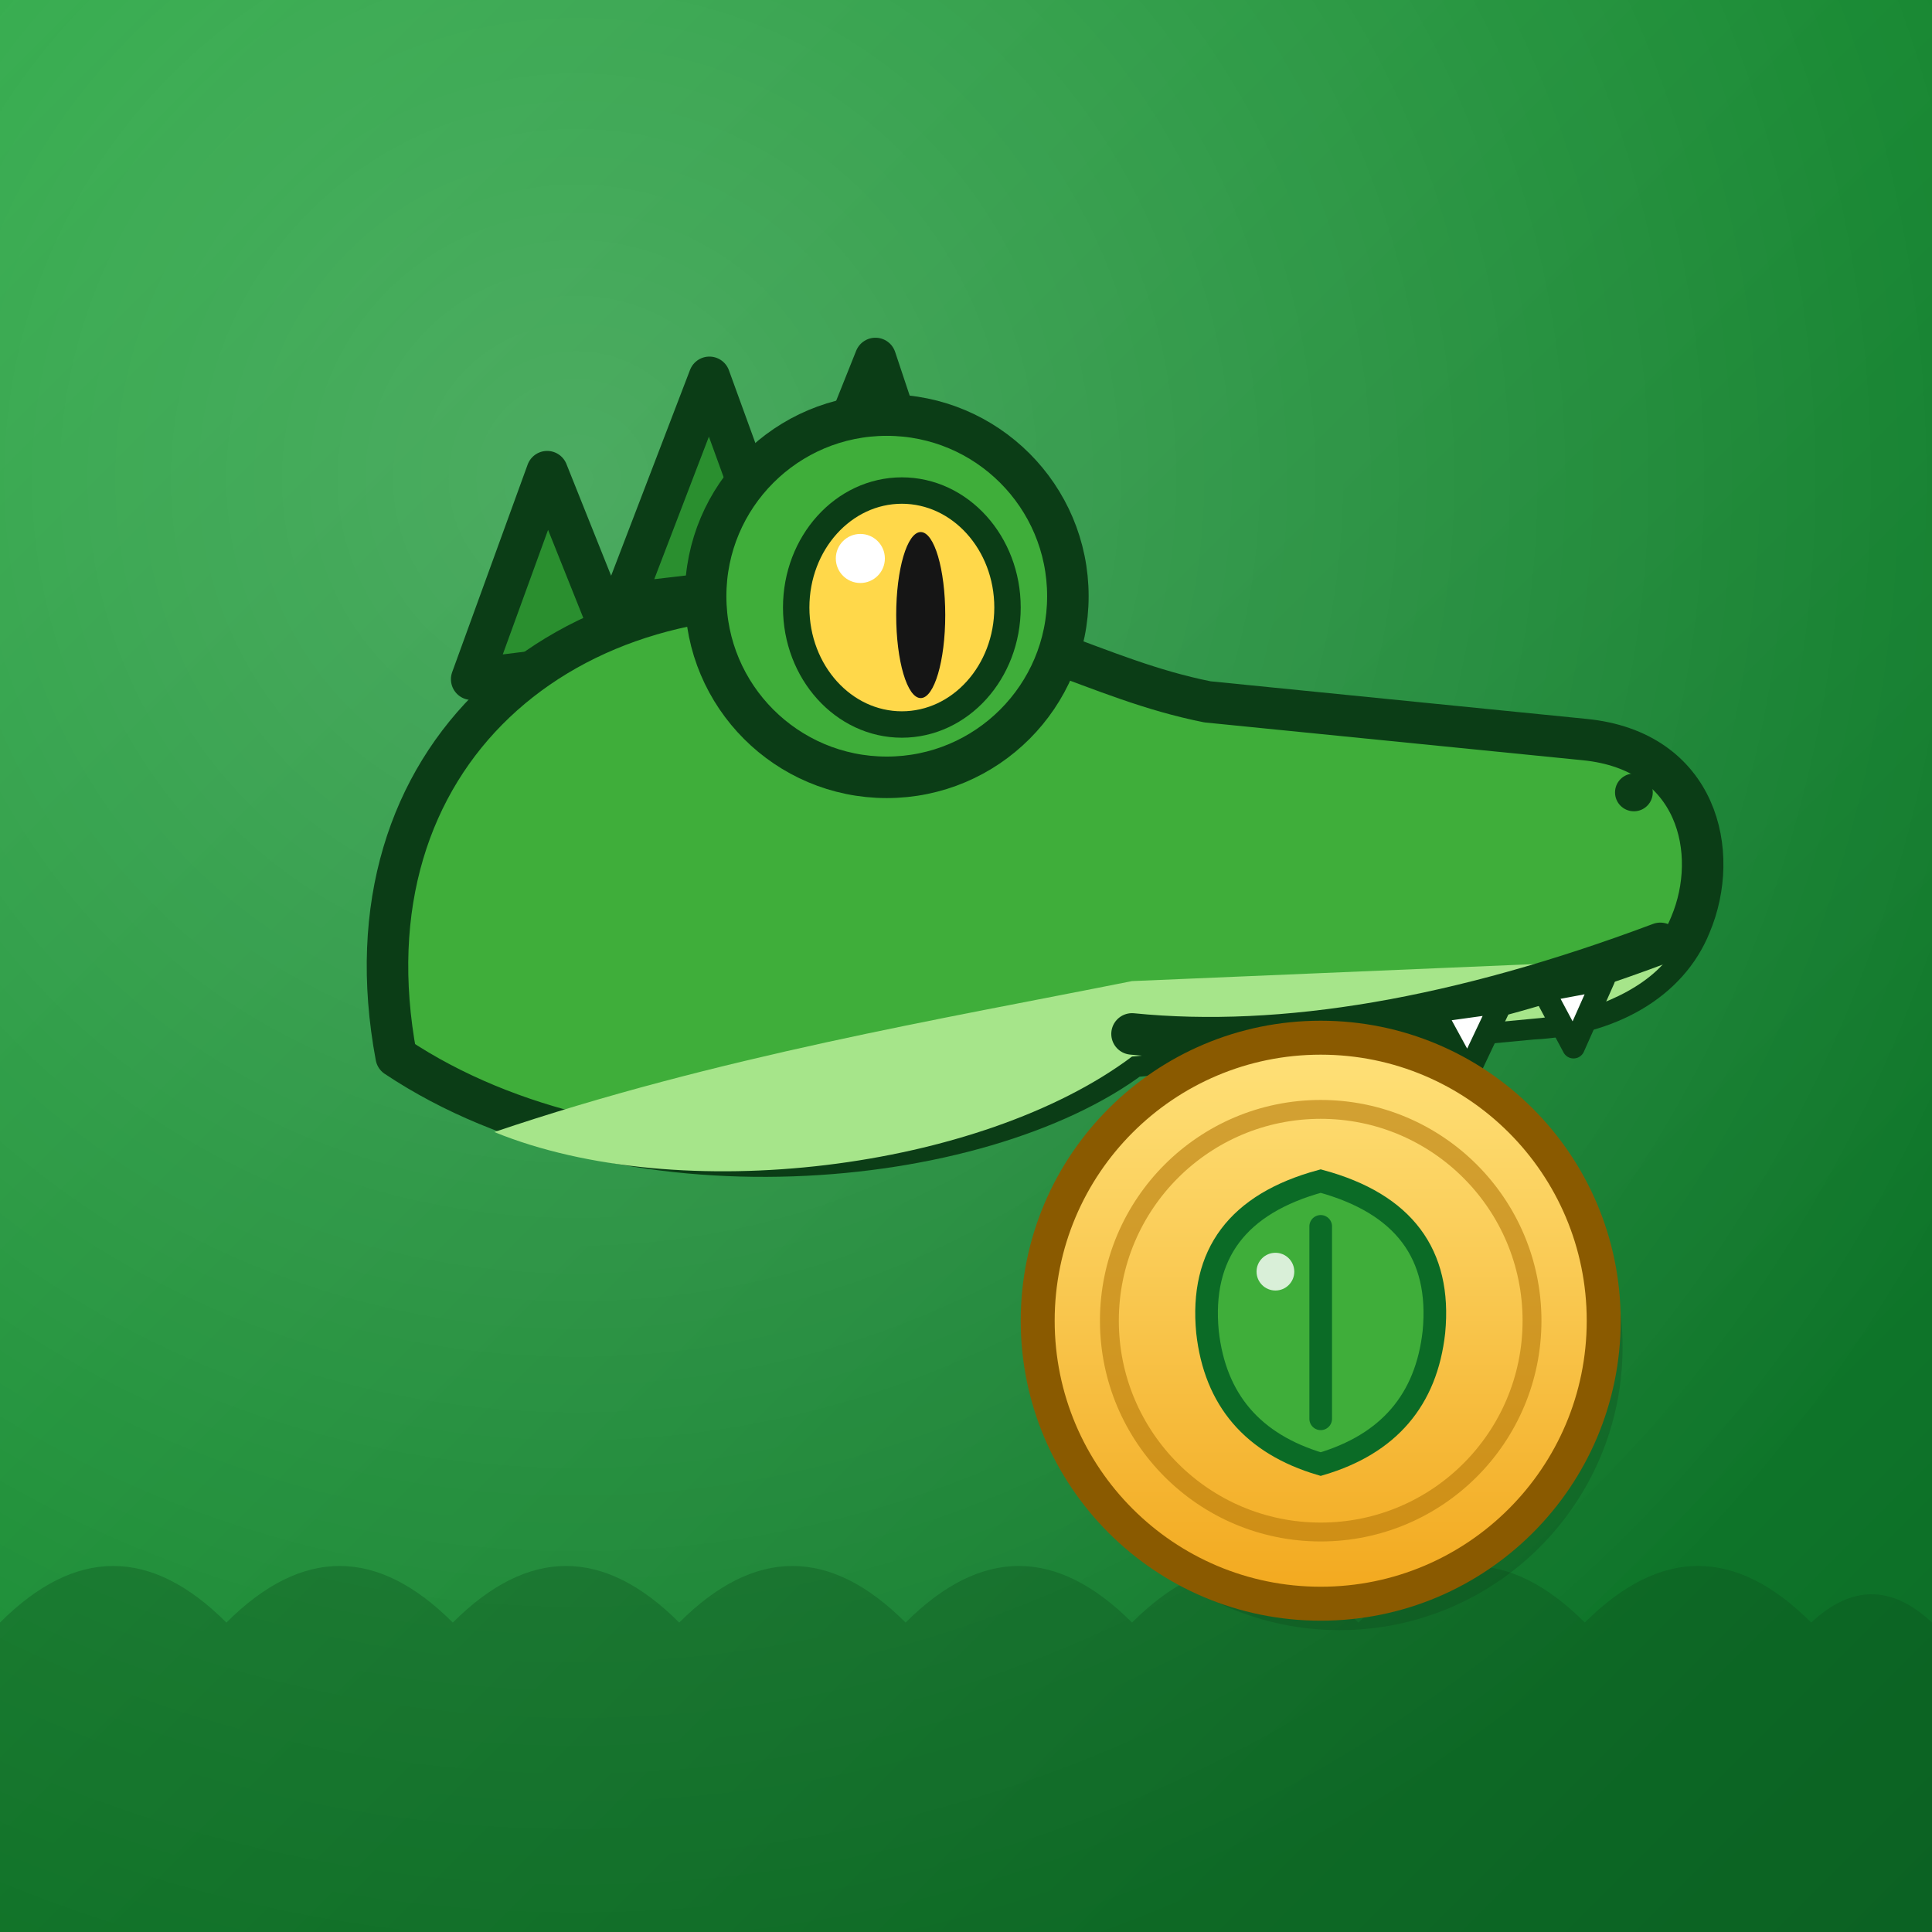
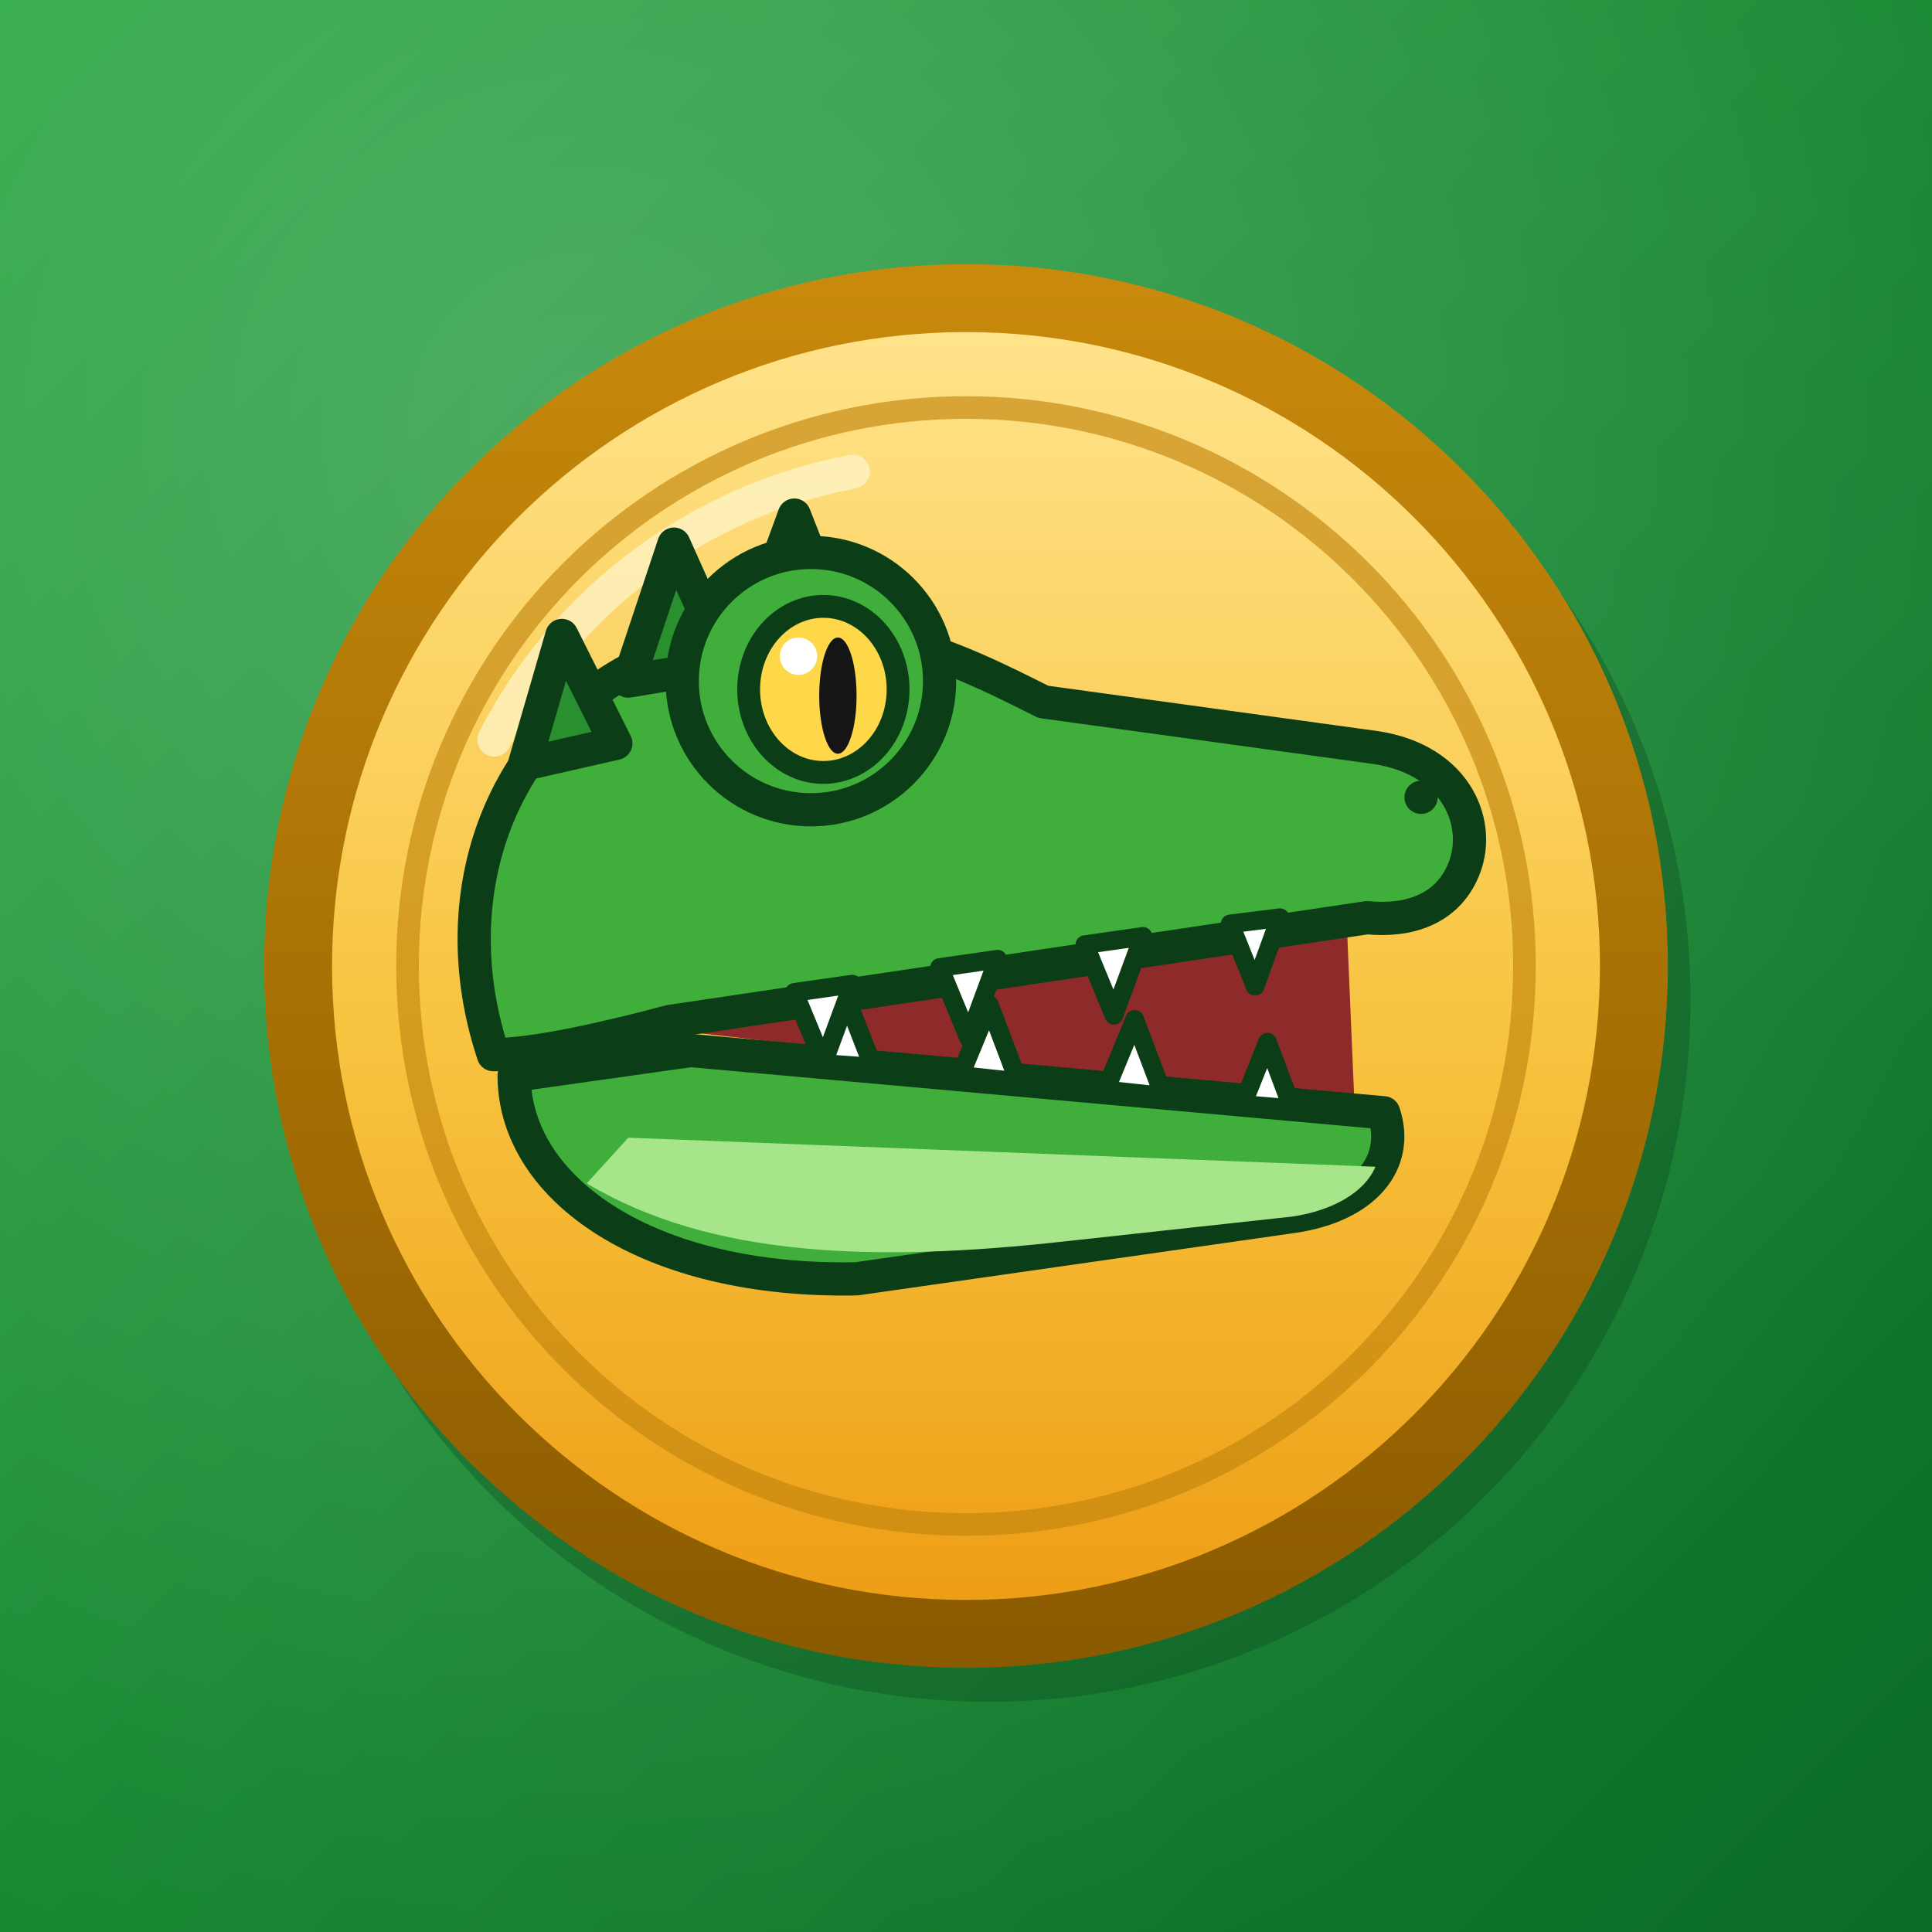
<svg xmlns="http://www.w3.org/2000/svg" viewBox="0 0 1024 1024" width="1024" height="1024">
  <defs>
    <linearGradient id="bg" x1="0" y1="0" x2="1" y2="1">
      <stop offset="0" stop-color="#1FA33A" />
      <stop offset="1" stop-color="#0B6B26" />
    </linearGradient>
-     <radialGradient id="glow" cx="0.3" cy="0.25" r="0.8">
+     <radialGradient id="glow" cx="0.3" cy="0.22" r="0.85">
      <stop offset="0" stop-color="#FFFFFF" stop-opacity="0.22" />
      <stop offset="1" stop-color="#FFFFFF" stop-opacity="0" />
    </radialGradient>
    <linearGradient id="coin" x1="0" y1="0" x2="0" y2="1">
-       <stop offset="0" stop-color="#FFE27A" />
-       <stop offset="1" stop-color="#F2A81D" />
+       <stop offset="0" stop-color="#FFE38A" />
+       <stop offset="0.55" stop-color="#F8C440" />
+       <stop offset="1" stop-color="#EE9E16" />
+     </linearGradient>
+     <linearGradient id="rim" x1="0" y1="0" x2="0" y2="1">
+       <stop offset="0" stop-color="#C98A0C" />
+       <stop offset="1" stop-color="#8A5A00" />
    </linearGradient>
  </defs>
  <rect width="1024" height="1024" fill="url(#bg)" />
  <rect width="1024" height="1024" fill="url(#glow)" />
-   <g fill="#0B4F1D" opacity="0.35">
-     <path d="M0,860 Q60,800 120,860 Q180,800 240,860 Q300,800 360,860 Q420,800 480,860 Q540,800 600,860 Q660,800 720,860 Q780,800 840,860 Q900,800 960,860 Q992,830 1024,860 V1024 H0 Z" />
-   </g>
-   <g stroke="#0B3D16" stroke-width="22" stroke-linejoin="round" stroke-linecap="round">
-     <path d="M250,360 l40,-110 l40,100 Z M330,320 l46,-120 l40,110 Z M420,300 l44,-110 l36,108 Z" fill="#2A8F2F" />
-     <path d="M210,560 C180,400 300,300 450,318 C540,330 580,360 640,372 L840,392 C900,398 912,452 896,490              C884,520 852,538 812,540 L600,560 C520,620 330,640 210,560 Z" fill="#3FAE3A" />
-     <path d="M262,600 C360,640 520,620 600,560 L812,540 C840,538 870,526 884,508 L600,520 C500,540 380,560 262,600 Z" fill="#A6E58A" stroke="none" />
-     <path d="M600,548 Q720,560 880,500" fill="none" />
-     <path d="M640,548 l18,34 l18,-36 Z M700,543 l18,34 l18,-37 Z M760,536 l18,33 l18,-38 Z M818,525 l16,30 l16,-36 Z" fill="#FFFFFF" stroke-width="12" />
-     <circle cx="866" cy="420" r="10" fill="#0B3D16" stroke="none" />
-     <circle cx="470" cy="316" r="96" fill="#3FAE3A" />
-     <ellipse cx="478" cy="322" rx="56" ry="62" fill="#FFD84A" stroke-width="14" />
-     <ellipse cx="488" cy="326" rx="13" ry="44" fill="#151515" stroke="none" />
-     <circle cx="456" cy="296" r="13" fill="#FFFFFF" stroke="none" />
-   </g>
-   <g transform="translate(700 700)">
-     <circle r="150" fill="#0B3D16" opacity="0.25" transform="translate(10 14)" />
-     <circle r="150" fill="url(#coin)" stroke="#8A5A00" stroke-width="18" />
-     <circle r="112" fill="none" stroke="#B57A0A" stroke-width="10" opacity="0.6" />
-     <path d="M0,-74 Q66,-56 60,6 Q54,60 0,76 Q-54,60 -60,6 Q-66,-56 0,-74 Z" fill="#3FAE3A" stroke="#0B6B26" stroke-width="12" />
-     <path d="M0,-50 L0,52" stroke="#0B6B26" stroke-width="12" stroke-linecap="round" />
-     <circle cx="-24" cy="-26" r="10" fill="#FFFFFF" opacity="0.8" />
+   <g transform="translate(512 512)">
+     <circle r="372" fill="#063D16" opacity="0.30" transform="translate(12 18)" />
+     <circle r="372" fill="url(#rim)" />
+     <circle r="336" fill="url(#coin)" />
+     <circle r="296" fill="none" stroke="#C2860E" stroke-width="12" opacity="0.65" />
+     <path d="M-250,-120 A270,270 0 0 1 -60,-262" fill="none" stroke="#FFF6D0" stroke-width="18" stroke-linecap="round" opacity="0.7" />
+     <g transform="translate(-14 14) scale(1.1)" stroke="#0B3D16" stroke-width="16" stroke-linejoin="round" stroke-linecap="round">
+       <path d="M-130,18 L196,-38 L200,56 Z" fill="#8E2A2A" stroke="none" />
+       <path d="M-205,40 C-205,95 -140,140 -40,138 L170,108 C205,103 222,82 214,58 L-120,28 Z" fill="#3FAE3A" />
+       <path d="M-170,92 C-110,128 -30,130 60,120 L170,108 C190,105 205,96 210,84 L-150,70 Z" fill="#A6E58A" stroke="none" />
+       <path d="M-60,34 l14,-34 l14,36 Z M10,40 l14,-34 l14,37 Z M80,47 l14,-34 l14,37 Z M146,54 l12,-30 l12,32 Z" fill="#FFFFFF" stroke-width="9" />
+       <path d="M-215,30 C-245,-60 -200,-150 -110,-170 C-40,-186 10,-160 50,-140 L210,-118 C250,-112 262,-80 252,-58 C244,-40 226,-34 206,-36 L-130,14 C-160,22 -195,30 -215,30 Z" fill="#3FAE3A" />
+       <path d="M-70,0 l14,34 l14,-38 Z M0,-12 l14,34 l14,-38 Z M70,-23 l14,34 l14,-38 Z M140,-33 l12,30 l12,-33 Z" fill="#FFFFFF" stroke-width="9" />
+       <path d="M-200,-110 l18,-62 l26,52 Z M-150,-150 l22,-66 l26,58 Z M-92,-170 l22,-60 l22,56 Z" fill="#2A8F2F" />
+       <circle cx="-62" cy="-150" r="62" fill="#3FAE3A" />
+       <ellipse cx="-56" cy="-146" rx="36" ry="40" fill="#FFD84A" stroke-width="11" />
+       <ellipse cx="-49" cy="-143" rx="9" ry="28" fill="#151515" stroke="none" />
+       <circle cx="-68" cy="-162" r="9" fill="#FFFFFF" stroke="none" />
+       <circle cx="232" cy="-94" r="8" fill="#0B3D16" stroke="none" />
+     </g>
  </g>
</svg>
